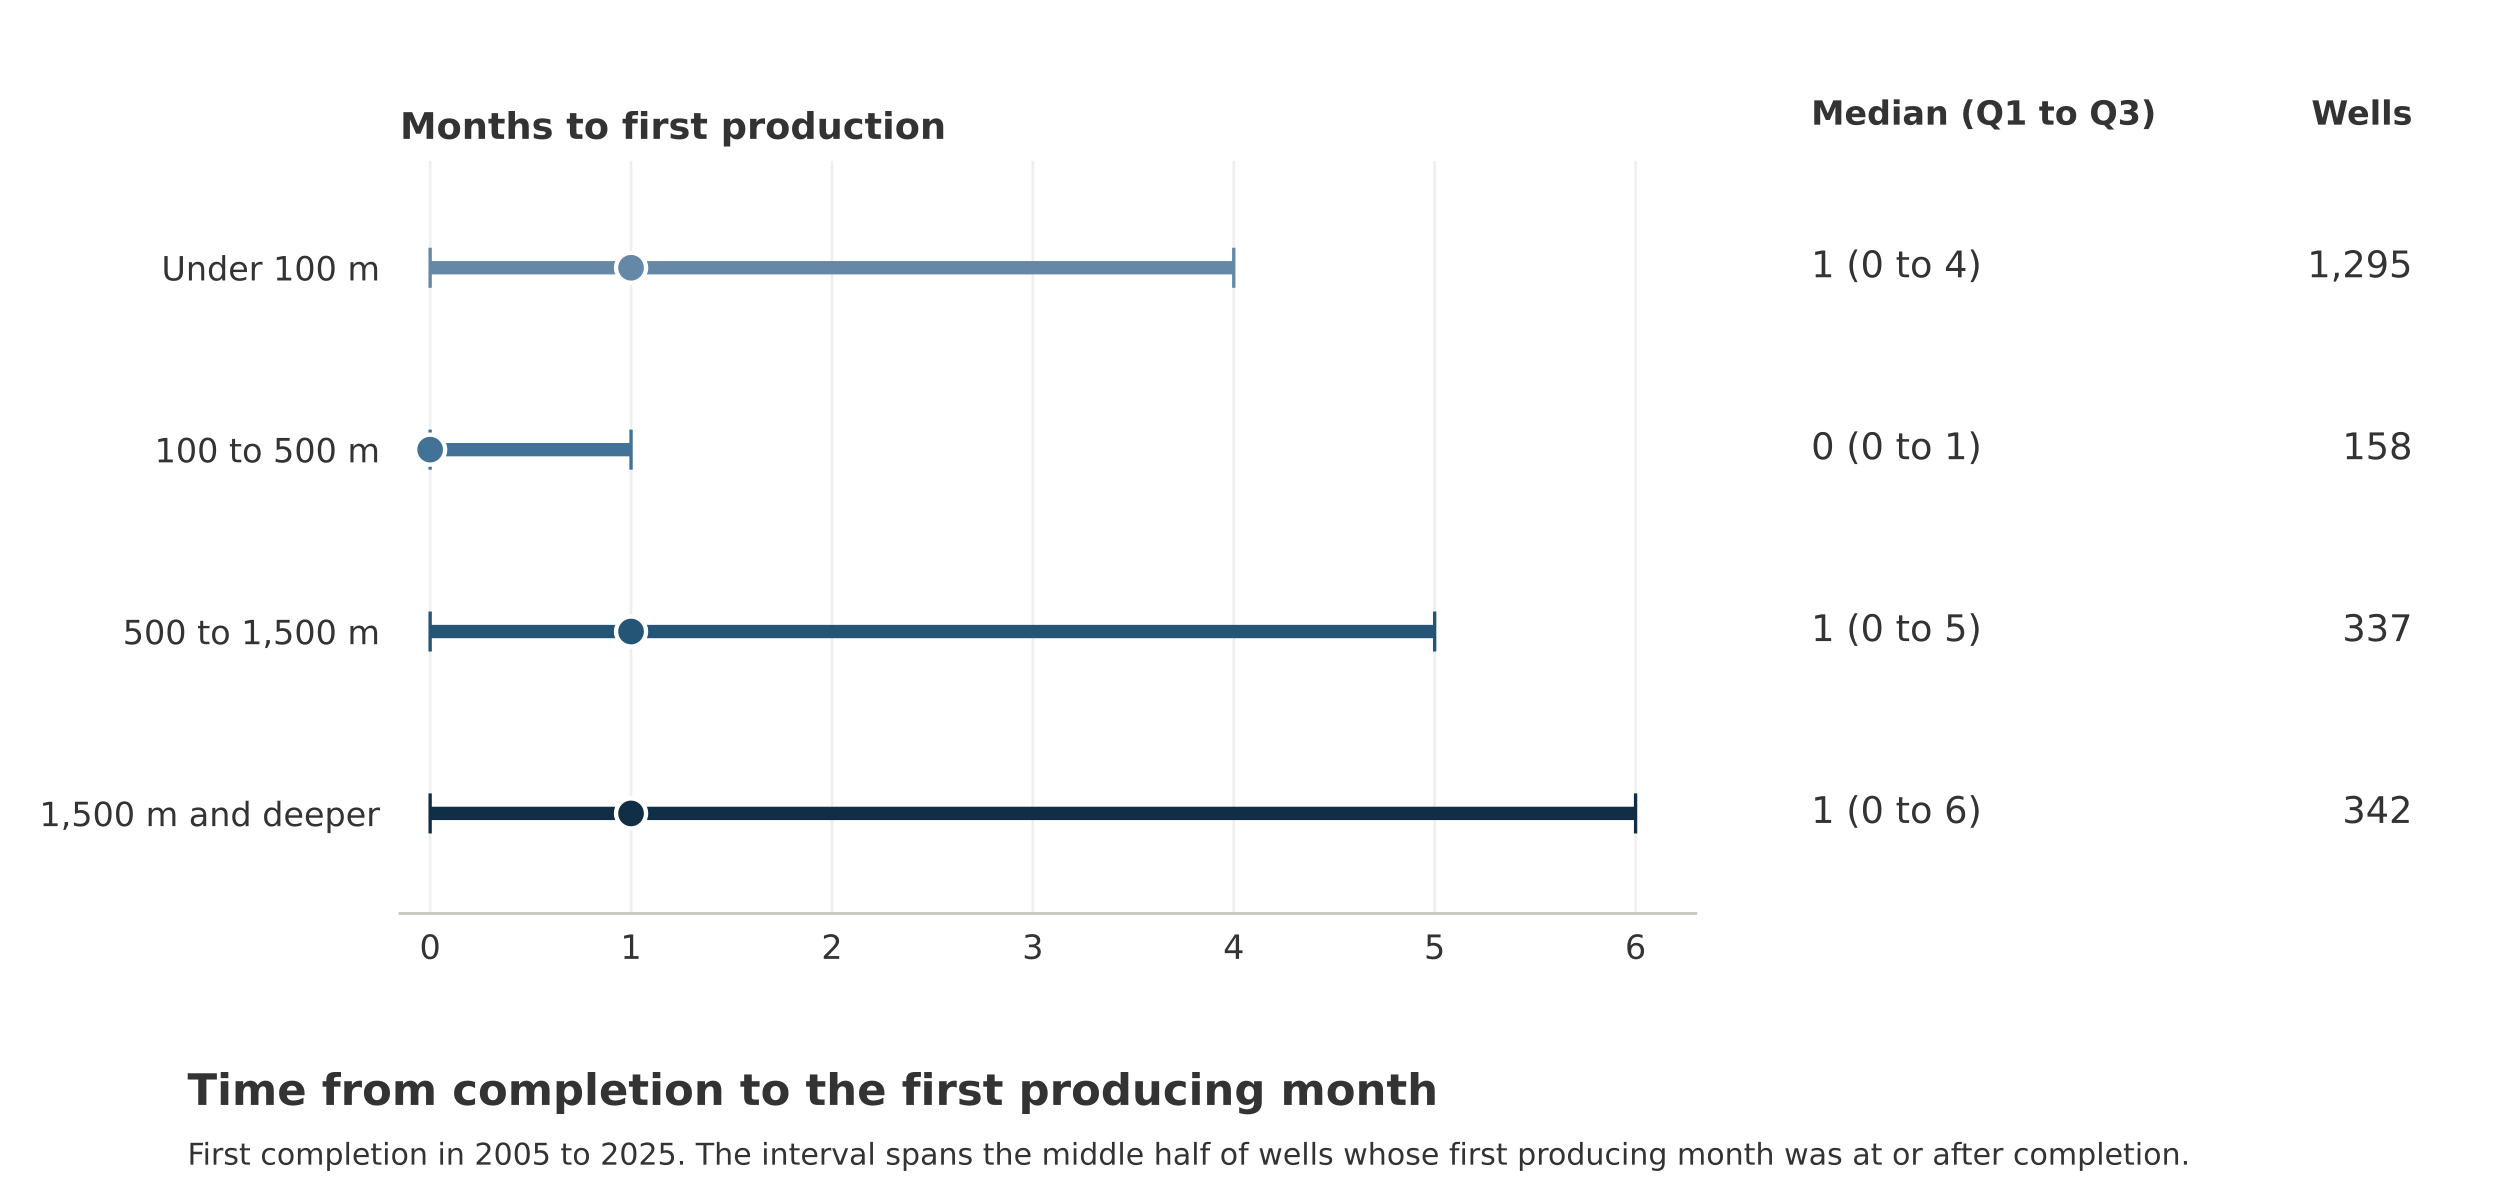
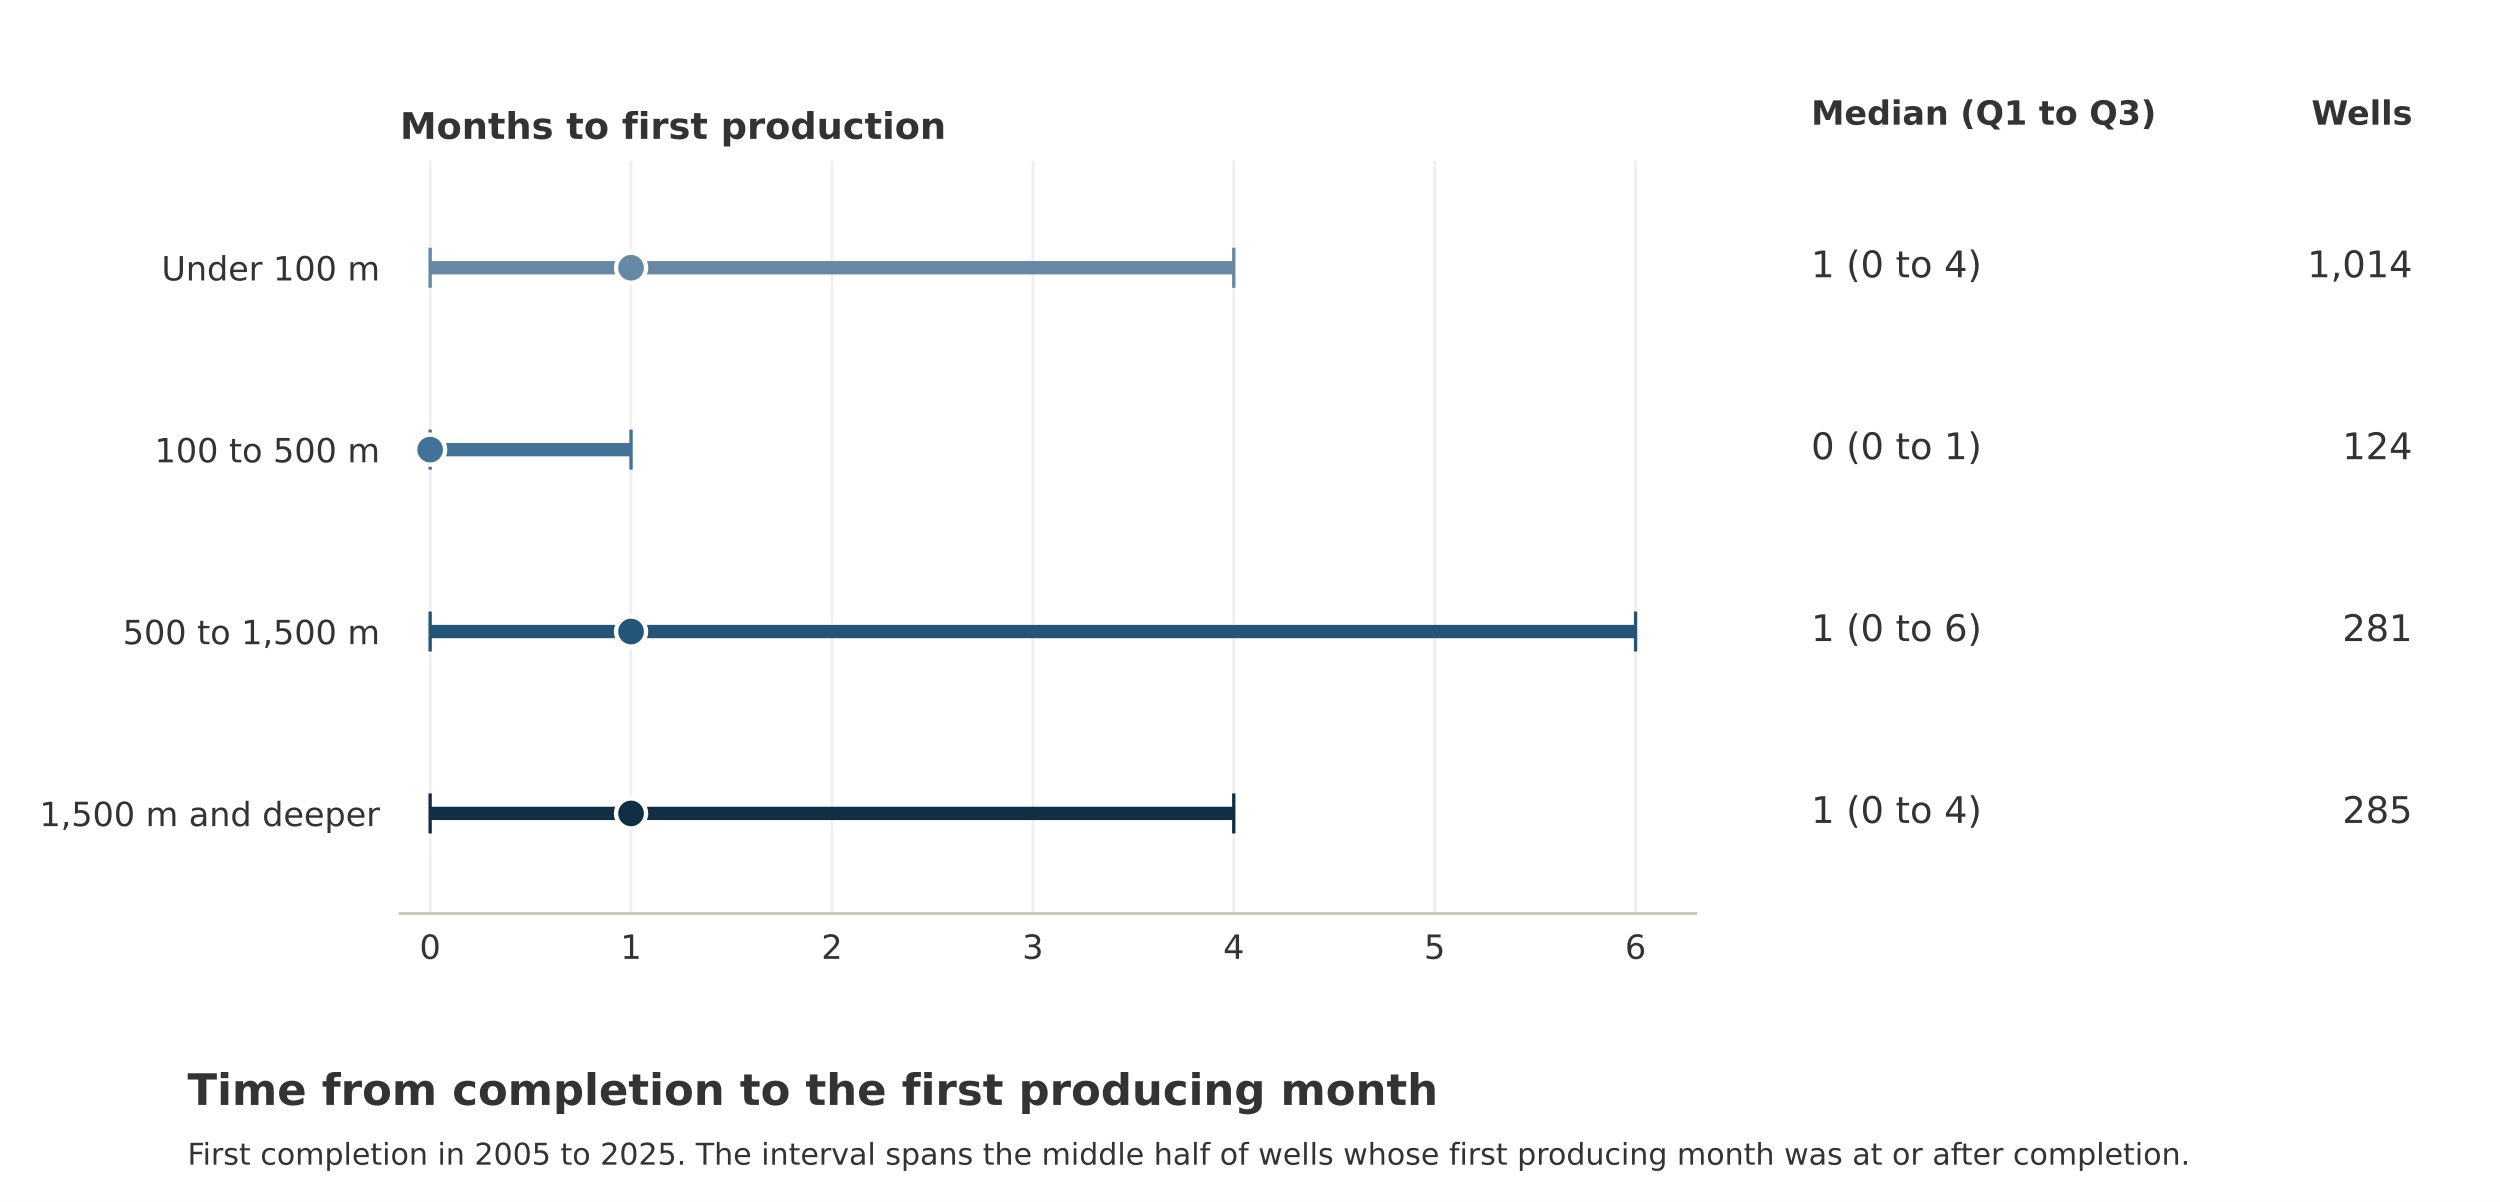
<svg xmlns="http://www.w3.org/2000/svg" xmlns:xlink="http://www.w3.org/1999/xlink" width="748.8pt" height="360pt" viewBox="0 0 748.8 360" version="1.1">
  <defs>
    <style type="text/css">*{stroke-linejoin: round; stroke-linecap: butt}</style>
  </defs>
  <g id="figure_1">
    <g id="patch_1">
      <path d="M 0 360  L 748.8 360  L 748.8 0  L 0 0  z " style="fill: #ffffff" />
    </g>
    <g id="axes_1">
      <g id="patch_2">
        <path d="M 119.808 273.6  L 507.939 273.6  L 507.939 48.6  L 119.808 48.6  z " style="fill: #ffffff" />
      </g>
      <g id="matplotlib.axis_1">
        <g id="xtick_1">
          <g id="line2d_1">
            <path d="M 128.834 273.6  L 128.834 48.6  " style="fill: none; stroke: #efefef; stroke-width: 0.8; stroke-linecap: square" />
          </g>
          <g id="line2d_2" />
          <g id="text_1">
            <text style="font-size: 10px; font-family: 'DejaVu Sans'; text-anchor: middle; fill: #333333" x="128.834" y="287.198" transform="rotate(-0 128.8343 287.1977)">0</text>
          </g>
        </g>
        <g id="xtick_2">
          <g id="line2d_3">
            <path d="M 189.01 273.6  L 189.01 48.6  " style="fill: none; stroke: #efefef; stroke-width: 0.8; stroke-linecap: square" />
          </g>
          <g id="line2d_4" />
          <g id="text_2">
            <text style="font-size: 10px; font-family: 'DejaVu Sans'; text-anchor: middle; fill: #333333" x="189.01" y="287.198" transform="rotate(-0 189.0097 287.1977)">1</text>
          </g>
        </g>
        <g id="xtick_3">
          <g id="line2d_5">
            <path d="M 249.185 273.6  L 249.185 48.6  " style="fill: none; stroke: #efefef; stroke-width: 0.8; stroke-linecap: square" />
          </g>
          <g id="line2d_6" />
          <g id="text_3">
            <text style="font-size: 10px; font-family: 'DejaVu Sans'; text-anchor: middle; fill: #333333" x="249.185" y="287.198" transform="rotate(-0 249.1851 287.1977)">2</text>
          </g>
        </g>
        <g id="xtick_4">
          <g id="line2d_7">
            <path d="M 309.361 273.6  L 309.361 48.6  " style="fill: none; stroke: #efefef; stroke-width: 0.8; stroke-linecap: square" />
          </g>
          <g id="line2d_8" />
          <g id="text_4">
            <text style="font-size: 10px; font-family: 'DejaVu Sans'; text-anchor: middle; fill: #333333" x="309.361" y="287.198" transform="rotate(-0 309.3606 287.1977)">3</text>
          </g>
        </g>
        <g id="xtick_5">
          <g id="line2d_9">
            <path d="M 369.536 273.6  L 369.536 48.6  " style="fill: none; stroke: #efefef; stroke-width: 0.8; stroke-linecap: square" />
          </g>
          <g id="line2d_10" />
          <g id="text_5">
            <text style="font-size: 10px; font-family: 'DejaVu Sans'; text-anchor: middle; fill: #333333" x="369.536" y="287.198" transform="rotate(-0 369.536 287.1977)">4</text>
          </g>
        </g>
        <g id="xtick_6">
          <g id="line2d_11">
            <path d="M 429.711 273.6  L 429.711 48.6  " style="fill: none; stroke: #efefef; stroke-width: 0.8; stroke-linecap: square" />
          </g>
          <g id="line2d_12" />
          <g id="text_6">
            <text style="font-size: 10px; font-family: 'DejaVu Sans'; text-anchor: middle; fill: #333333" x="429.711" y="287.198" transform="rotate(-0 429.7114 287.1977)">5</text>
          </g>
        </g>
        <g id="xtick_7">
          <g id="line2d_13">
            <path d="M 489.887 273.6  L 489.887 48.6  " style="fill: none; stroke: #efefef; stroke-width: 0.8; stroke-linecap: square" />
          </g>
          <g id="line2d_14" />
          <g id="text_7">
            <text style="font-size: 10px; font-family: 'DejaVu Sans'; text-anchor: middle; fill: #333333" x="489.887" y="287.198" transform="rotate(-0 489.8868 287.1977)">6</text>
          </g>
        </g>
      </g>
      <g id="matplotlib.axis_2">
        <g id="ytick_1">
          <g id="line2d_15" />
          <g id="text_8">
            <text style="font-size: 10px; font-family: 'DejaVu Sans'; text-anchor: end; fill: #333333" x="113.808" y="83.997" transform="rotate(-0 113.808 83.99728)">Under 100 m</text>
          </g>
        </g>
        <g id="ytick_2">
          <g id="line2d_16" />
          <g id="text_9">
            <text style="font-size: 10px; font-family: 'DejaVu Sans'; text-anchor: end; fill: #333333" x="113.808" y="138.476" transform="rotate(-0 113.808 138.4763)">100 to 500 m</text>
          </g>
        </g>
        <g id="ytick_3">
          <g id="line2d_17" />
          <g id="text_10">
            <text style="font-size: 10px; font-family: 'DejaVu Sans'; text-anchor: end; fill: #333333" x="113.808" y="192.956" transform="rotate(-0 113.808 192.9557)">500 to 1,500 m</text>
          </g>
        </g>
        <g id="ytick_4">
          <g id="line2d_18" />
          <g id="text_11">
            <text style="font-size: 10px; font-family: 'DejaVu Sans'; text-anchor: end; fill: #333333" x="113.808" y="247.436" transform="rotate(-0 113.808 247.4355)">1,500 m and deeper</text>
          </g>
        </g>
      </g>
      <g id="LineCollection_1">
        <path d="M 128.834 80.198  L 369.536 80.198  " style="fill: none; stroke: #6588a6; stroke-width: 4" />
      </g>
      <g id="line2d_19">
        <defs>
          <path id="m90112a4efc" d="M 0 6  L 0 -6  " style="stroke: #6588a6" />
        </defs>
        <g>
          <use xlink:href="#m90112a4efc" x="128.834" y="80.198" style="fill: #6588a6; stroke: #6588a6" />
          <use xlink:href="#m90112a4efc" x="369.536" y="80.198" style="fill: #6588a6; stroke: #6588a6" />
        </g>
      </g>
      <g id="line2d_20">
        <defs>
          <path id="mb924f05f99" d="M 0 4.5  C 1.193 4.5 2.338 4.026 3.182 3.182  C 4.026 2.338 4.5 1.193 4.5 0  C 4.5 -1.193 4.026 -2.338 3.182 -3.182  C 2.338 -4.026 1.193 -4.5 0 -4.5  C -1.193 -4.5 -2.338 -4.026 -3.182 -3.182  C -4.026 -2.338 -4.5 -1.193 -4.5 0  C -4.5 1.193 -4.026 2.338 -3.182 3.182  C -2.338 4.026 -1.193 4.5 0 4.5  z " style="stroke: #ffffff; stroke-width: 1.3" />
        </defs>
        <g>
          <use xlink:href="#mb924f05f99" x="189.01" y="80.198" style="fill: #6588a6; stroke: #ffffff; stroke-width: 1.3" />
        </g>
      </g>
      <g id="LineCollection_2">
        <path d="M 128.834 134.677  L 189.01 134.677  " style="fill: none; stroke: #427298; stroke-width: 4" />
      </g>
      <g id="line2d_21">
        <defs>
          <path id="mc8d6fdaf01" d="M 0 6  L 0 -6  " style="stroke: #427298" />
        </defs>
        <g>
          <use xlink:href="#mc8d6fdaf01" x="128.834" y="134.677" style="fill: #427298; stroke: #427298" />
          <use xlink:href="#mc8d6fdaf01" x="189.01" y="134.677" style="fill: #427298; stroke: #427298" />
        </g>
      </g>
      <g id="line2d_22">
        <defs>
          <path id="md4e2417916" d="M 0 4.5  C 1.193 4.5 2.338 4.026 3.182 3.182  C 4.026 2.338 4.5 1.193 4.5 0  C 4.5 -1.193 4.026 -2.338 3.182 -3.182  C 2.338 -4.026 1.193 -4.5 0 -4.5  C -1.193 -4.5 -2.338 -4.026 -3.182 -3.182  C -4.026 -2.338 -4.5 -1.193 -4.5 0  C -4.5 1.193 -4.026 2.338 -3.182 3.182  C -2.338 4.026 -1.193 4.5 0 4.5  z " style="stroke: #ffffff; stroke-width: 1.3" />
        </defs>
        <g>
          <use xlink:href="#md4e2417916" x="128.834" y="134.677" style="fill: #427298; stroke: #ffffff; stroke-width: 1.3" />
        </g>
      </g>
      <g id="LineCollection_3">
-         <path d="M 128.834 189.157  L 429.711 189.157  " style="fill: none; stroke: #245476; stroke-width: 4" />
+         <path d="M 128.834 189.157  L 489.887 189.157  " style="fill: none; stroke: #245476; stroke-width: 4" />
      </g>
      <g id="line2d_23">
        <defs>
          <path id="ma250dcf6dd" d="M 0 6  L 0 -6  " style="stroke: #245476" />
        </defs>
        <g>
          <use xlink:href="#ma250dcf6dd" x="128.834" y="189.157" style="fill: #245476; stroke: #245476" />
-           <use xlink:href="#ma250dcf6dd" x="429.711" y="189.157" style="fill: #245476; stroke: #245476" />
+           <use xlink:href="#ma250dcf6dd" x="489.887" y="189.157" style="fill: #245476; stroke: #245476" />
        </g>
      </g>
      <g id="line2d_24">
        <defs>
          <path id="m5eb4e12bfd" d="M 0 4.5  C 1.193 4.5 2.338 4.026 3.182 3.182  C 4.026 2.338 4.5 1.193 4.5 0  C 4.5 -1.193 4.026 -2.338 3.182 -3.182  C 2.338 -4.026 1.193 -4.5 0 -4.5  C -1.193 -4.5 -2.338 -4.026 -3.182 -3.182  C -4.026 -2.338 -4.5 -1.193 -4.5 0  C -4.5 1.193 -4.026 2.338 -3.182 3.182  C -2.338 4.026 -1.193 4.5 0 4.5  z " style="stroke: #ffffff; stroke-width: 1.3" />
        </defs>
        <g>
          <use xlink:href="#m5eb4e12bfd" x="189.01" y="189.157" style="fill: #245476; stroke: #ffffff; stroke-width: 1.3" />
        </g>
      </g>
      <g id="LineCollection_4">
-         <path d="M 128.834 243.636  L 489.887 243.636  " style="fill: none; stroke: #102e46; stroke-width: 4" />
+         <path d="M 128.834 243.636  L 369.536 243.636  " style="fill: none; stroke: #102e46; stroke-width: 4" />
      </g>
      <g id="line2d_25">
        <defs>
          <path id="md833146738" d="M 0 6  L 0 -6  " style="stroke: #102e46" />
        </defs>
        <g>
          <use xlink:href="#md833146738" x="128.834" y="243.636" style="fill: #102e46; stroke: #102e46" />
-           <use xlink:href="#md833146738" x="489.887" y="243.636" style="fill: #102e46; stroke: #102e46" />
+           <use xlink:href="#md833146738" x="369.536" y="243.636" style="fill: #102e46; stroke: #102e46" />
        </g>
      </g>
      <g id="line2d_26">
        <defs>
          <path id="me050ddec85" d="M 0 4.5  C 1.193 4.5 2.338 4.026 3.182 3.182  C 4.026 2.338 4.5 1.193 4.5 0  C 4.5 -1.193 4.026 -2.338 3.182 -3.182  C 2.338 -4.026 1.193 -4.5 0 -4.5  C -1.193 -4.5 -2.338 -4.026 -3.182 -3.182  C -4.026 -2.338 -4.5 -1.193 -4.5 0  C -4.5 1.193 -4.026 2.338 -3.182 3.182  C -2.338 4.026 -1.193 4.5 0 4.5  z " style="stroke: #ffffff; stroke-width: 1.3" />
        </defs>
        <g>
          <use xlink:href="#me050ddec85" x="189.01" y="243.636" style="fill: #102e46; stroke: #ffffff; stroke-width: 1.3" />
        </g>
      </g>
      <g id="patch_3">
        <path d="M 119.808 273.6  L 507.939 273.6  " style="fill: none; stroke: #c9c3b8; stroke-width: 0.8; stroke-linejoin: miter; stroke-linecap: square" />
      </g>
      <g id="text_12">
        <text style="font-weight: 700; font-size: 11px; font-family: 'DejaVu Sans'; text-anchor: start; fill: #333333" x="119.808" y="41.6" transform="rotate(-0 119.808 41.6)">Months to first production</text>
      </g>
    </g>
    <g id="axes_2">
      <g id="text_13">
        <text style="font-size: 11px; font-family: 'DejaVu Sans'; text-anchor: start; fill: #333333" x="542.483" y="83.055" transform="rotate(-0 542.4831 83.05549)">1 (0 to 4)</text>
      </g>
      <g id="text_14">
-         <text style="font-size: 11px; font-family: 'DejaVu Sans'; text-anchor: end; fill: #333333" x="722.576" y="83.055" transform="rotate(-0 722.5761 83.05549)">1,295</text>
+         <text style="font-size: 11px; font-family: 'DejaVu Sans'; text-anchor: end; fill: #333333" x="722.576" y="83.055" transform="rotate(-0 722.5761 83.05549)">1,014</text>
      </g>
      <g id="text_15">
        <text style="font-size: 11px; font-family: 'DejaVu Sans'; text-anchor: start; fill: #333333" x="542.483" y="137.535" transform="rotate(-0 542.4831 137.5349)">0 (0 to 1)</text>
      </g>
      <g id="text_16">
-         <text style="font-size: 11px; font-family: 'DejaVu Sans'; text-anchor: end; fill: #333333" x="722.576" y="137.535" transform="rotate(-0 722.5761 137.5349)">158</text>
+         <text style="font-size: 11px; font-family: 'DejaVu Sans'; text-anchor: end; fill: #333333" x="722.576" y="137.535" transform="rotate(-0 722.5761 137.5349)">124</text>
      </g>
      <g id="text_17">
-         <text style="font-size: 11px; font-family: 'DejaVu Sans'; text-anchor: start; fill: #333333" x="542.483" y="192.014" transform="rotate(-0 542.4831 192.0143)">1 (0 to 5)</text>
+         <text style="font-size: 11px; font-family: 'DejaVu Sans'; text-anchor: start; fill: #333333" x="542.483" y="192.014" transform="rotate(-0 542.4831 192.0143)">1 (0 to 6)</text>
      </g>
      <g id="text_18">
-         <text style="font-size: 11px; font-family: 'DejaVu Sans'; text-anchor: end; fill: #333333" x="722.576" y="192.014" transform="rotate(-0 722.5761 192.0143)">337</text>
+         <text style="font-size: 11px; font-family: 'DejaVu Sans'; text-anchor: end; fill: #333333" x="722.576" y="192.014" transform="rotate(-0 722.5761 192.0143)">281</text>
      </g>
      <g id="text_19">
-         <text style="font-size: 11px; font-family: 'DejaVu Sans'; text-anchor: start; fill: #333333" x="542.483" y="246.494" transform="rotate(-0 542.4831 246.4937)">1 (0 to 6)</text>
+         <text style="font-size: 11px; font-family: 'DejaVu Sans'; text-anchor: start; fill: #333333" x="542.483" y="246.494" transform="rotate(-0 542.4831 246.4937)">1 (0 to 4)</text>
      </g>
      <g id="text_20">
-         <text style="font-size: 11px; font-family: 'DejaVu Sans'; text-anchor: end; fill: #333333" x="722.576" y="246.494" transform="rotate(-0 722.5761 246.4937)">342</text>
+         <text style="font-size: 11px; font-family: 'DejaVu Sans'; text-anchor: end; fill: #333333" x="722.576" y="246.494" transform="rotate(-0 722.5761 246.4937)">285</text>
      </g>
      <g id="text_21">
        <text style="font-weight: 700; font-size: 10px; font-family: 'DejaVu Sans'; text-anchor: start; fill: #333333" x="542.483" y="37.35" transform="rotate(-0 542.4831 37.35)">Median (Q1 to Q3)</text>
      </g>
      <g id="text_22">
        <text style="font-weight: 700; font-size: 10px; font-family: 'DejaVu Sans'; text-anchor: end; fill: #333333" x="722.576" y="37.35" transform="rotate(-0 722.5761 37.35)">Wells</text>
      </g>
    </g>
    <g id="text_23">
      <text style="font-weight: 700; font-size: 13px; font-family: 'DejaVu Sans'; text-anchor: start; fill: #333333" x="56.16" y="330.957" transform="rotate(-0 56.16 330.957)">Time from completion to the first producing month</text>
    </g>
    <g id="text_24">
      <text style="font-size: 9px; font-family: 'DejaVu Sans'; text-anchor: start; fill: #333333" x="56.16" y="348.848" transform="rotate(-0 56.16 348.8484)">First completion in 2005 to 2025. The interval spans the middle half of wells whose first producing month was at or after completion.</text>
    </g>
  </g>
</svg>
